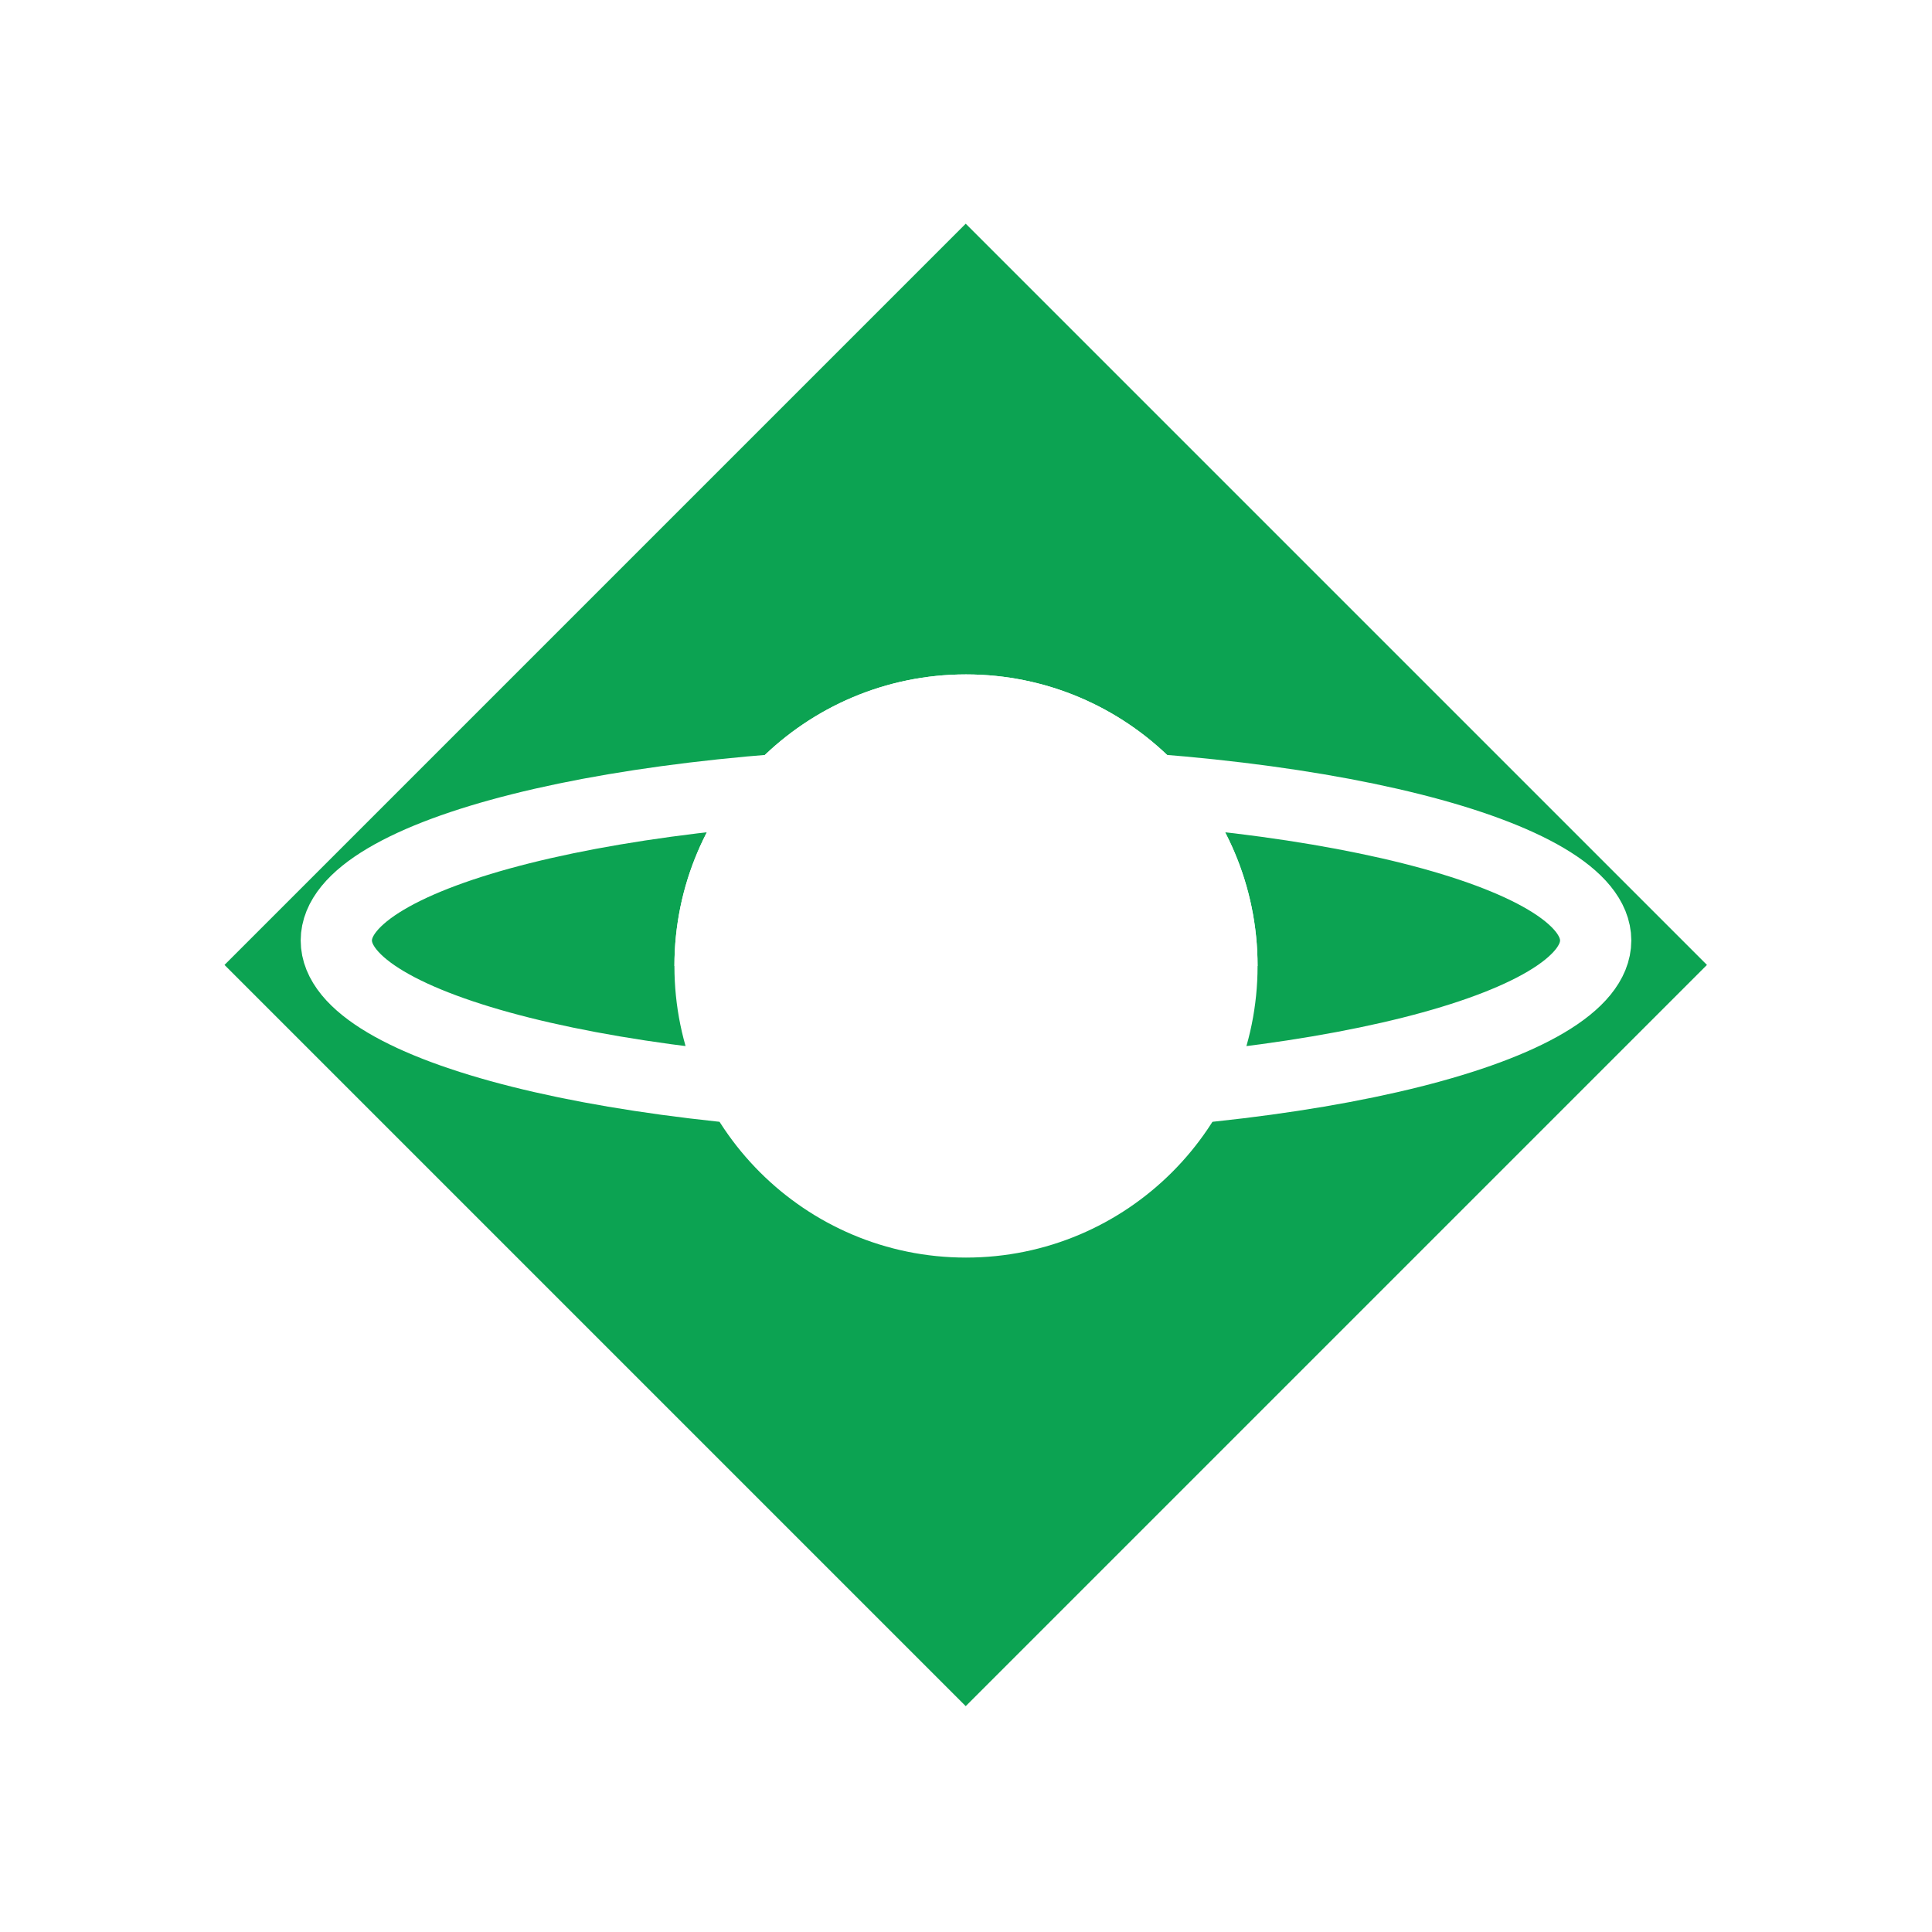
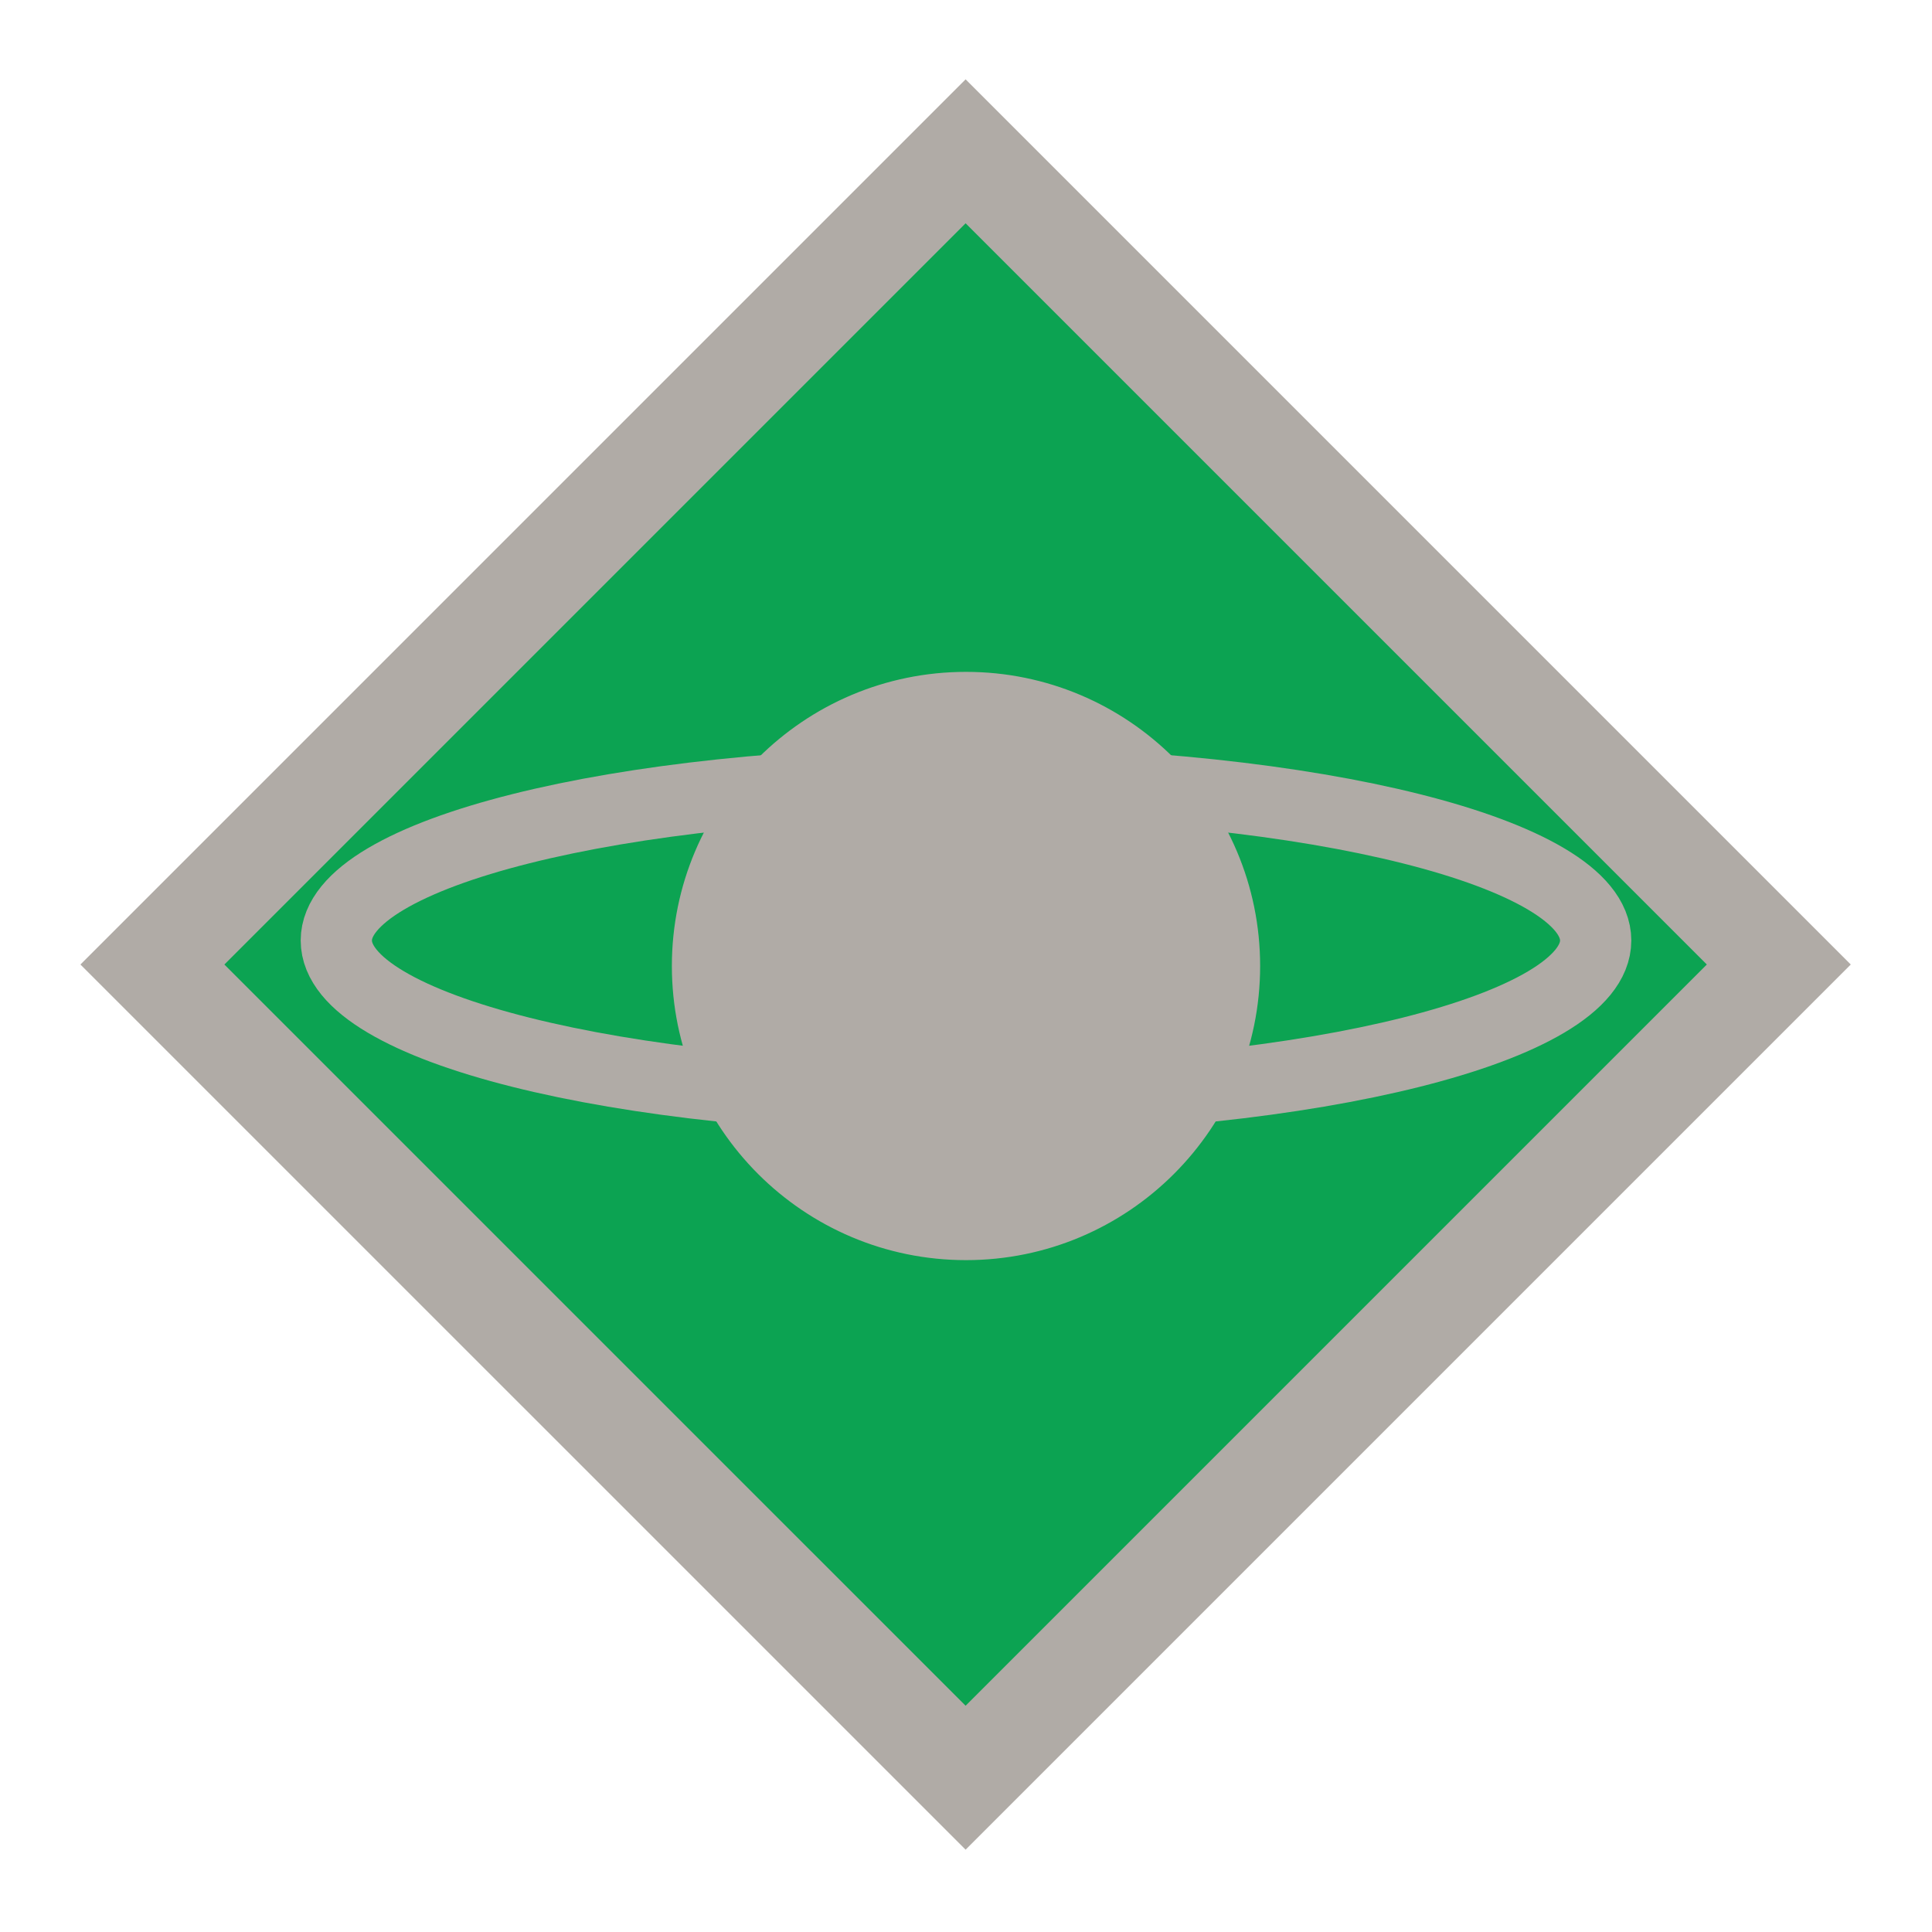
- <svg xmlns="http://www.w3.org/2000/svg" style="isolation:isolate" viewBox="1062.194 551.435 379.612 379.612" width="379.612" height="379.612">
-   <g id="planet">
-     <rect x="1139" y="628.241" width="226" height="226" transform="matrix(0.707,0.707,-0.707,0.707,890.839,-668.193)" fill="rgb(12,163,82)" vector-effect="non-scaling-stroke" stroke-width="20" stroke="rgb(255,255,255)" stroke-linejoin="miter" stroke-linecap="square" stroke-miterlimit="3" />
-     <path d=" M 1194.708 741.241 C 1194.708 709.62 1220.379 683.948 1252 683.948 C 1283.621 683.948 1309.292 709.62 1309.292 741.241 C 1309.292 772.861 1283.621 798.533 1252 798.533 C 1220.379 798.533 1194.708 772.861 1194.708 741.241 Z " fill="rgb(255,255,255)" />
-     <path d=" M 1128.276 736.227 C 1128.276 719.085 1183.715 705.168 1252 705.168 C 1320.285 705.168 1375.724 719.085 1375.724 736.227 C 1375.724 753.37 1320.285 767.287 1252 767.287 C 1183.715 767.287 1128.276 753.37 1128.276 736.227 Z " fill="none" vector-effect="non-scaling-stroke" stroke-width="14" stroke="rgb(255,255,255)" stroke-linejoin="miter" stroke-linecap="square" stroke-miterlimit="3" />
-     <path d=" M 1309.292 741.241 C 1309.292 709.62 1283.621 683.948 1252 683.948 C 1220.379 683.948 1194.708 709.62 1194.708 741.241 L 1309.292 741.241 Z " fill="rgb(255,255,255)" />
+ <svg xmlns="http://www.w3.org/2000/svg" style="isolation:isolate" viewBox="1092.769 568 265.731 265.731" width="265.731" height="265.731">
+   <g id="planet_green">
+     <rect x="1146.534" y="621.765" width="158.202" height="158.202" transform="matrix(0.707,0.707,-0.707,0.707,854.567,-661.376)" fill="rgb(12,163,82)" vector-effect="non-scaling-stroke" stroke-width="14" stroke="rgb(176,171,166)" stroke-linejoin="miter" stroke-linecap="square" stroke-miterlimit="3" />
+     <path d=" M 1185.529 700.865 C 1185.529 678.731 1203.5 660.76 1225.635 660.76 C 1247.769 660.76 1265.74 678.731 1265.74 700.865 C 1265.74 723 1247.769 740.971 1225.635 740.971 C 1203.5 740.971 1185.529 723 1185.529 700.865 Z " fill="rgb(176,171,166)" vector-effect="non-scaling-stroke" stroke-width="0.7" stroke="rgb(176,171,166)" stroke-linejoin="miter" stroke-linecap="square" stroke-miterlimit="3" />
+     <path d=" M 1139.027 697.356 C 1139.027 685.356 1177.834 675.614 1225.635 675.614 C 1273.435 675.614 1312.242 685.356 1312.242 697.356 C 1312.242 709.356 1273.435 719.098 1225.635 719.098 C 1177.834 719.098 1139.027 709.356 1139.027 697.356 Z " fill="none" vector-effect="non-scaling-stroke" stroke-width="9.8" stroke="rgb(176,171,166)" stroke-linejoin="miter" stroke-linecap="square" stroke-miterlimit="3" />
+     <path d=" M 1265.74 700.865 C 1265.74 678.731 1247.769 660.76 1225.635 660.76 C 1203.5 660.76 1185.529 678.731 1185.529 700.865 L 1265.74 700.865 Z " fill="rgb(176,171,166)" />
  </g>
</svg>
